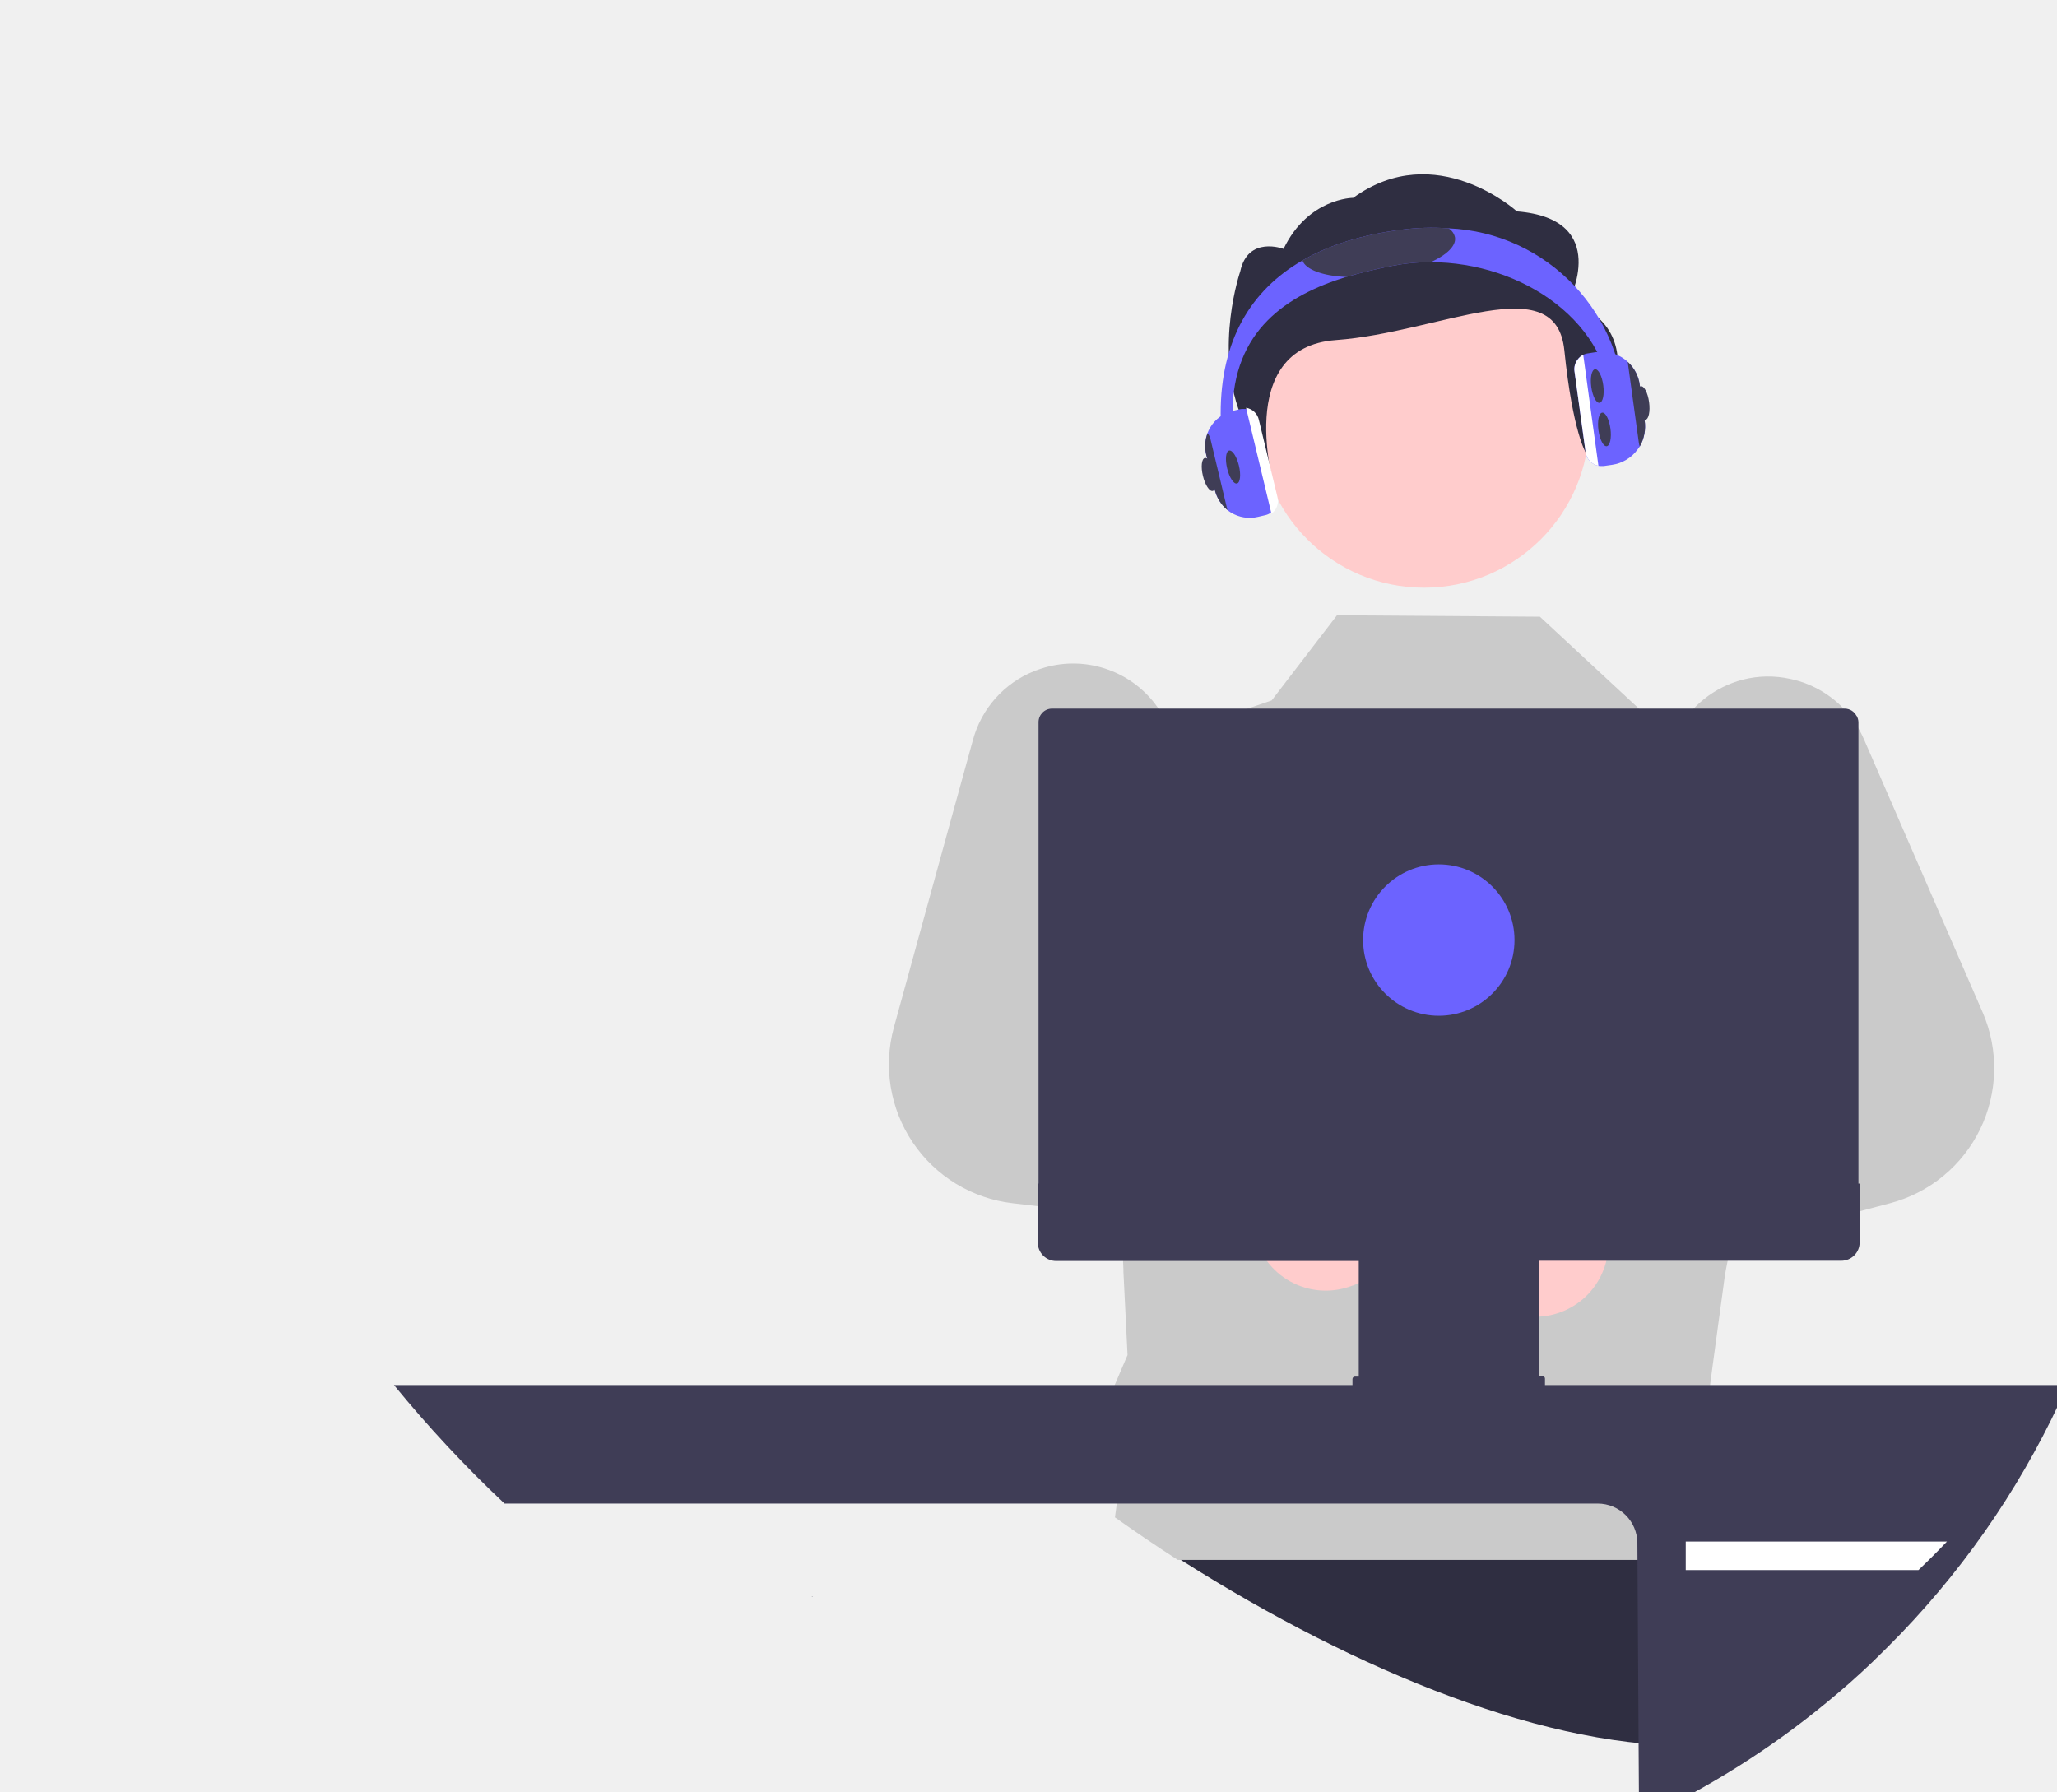
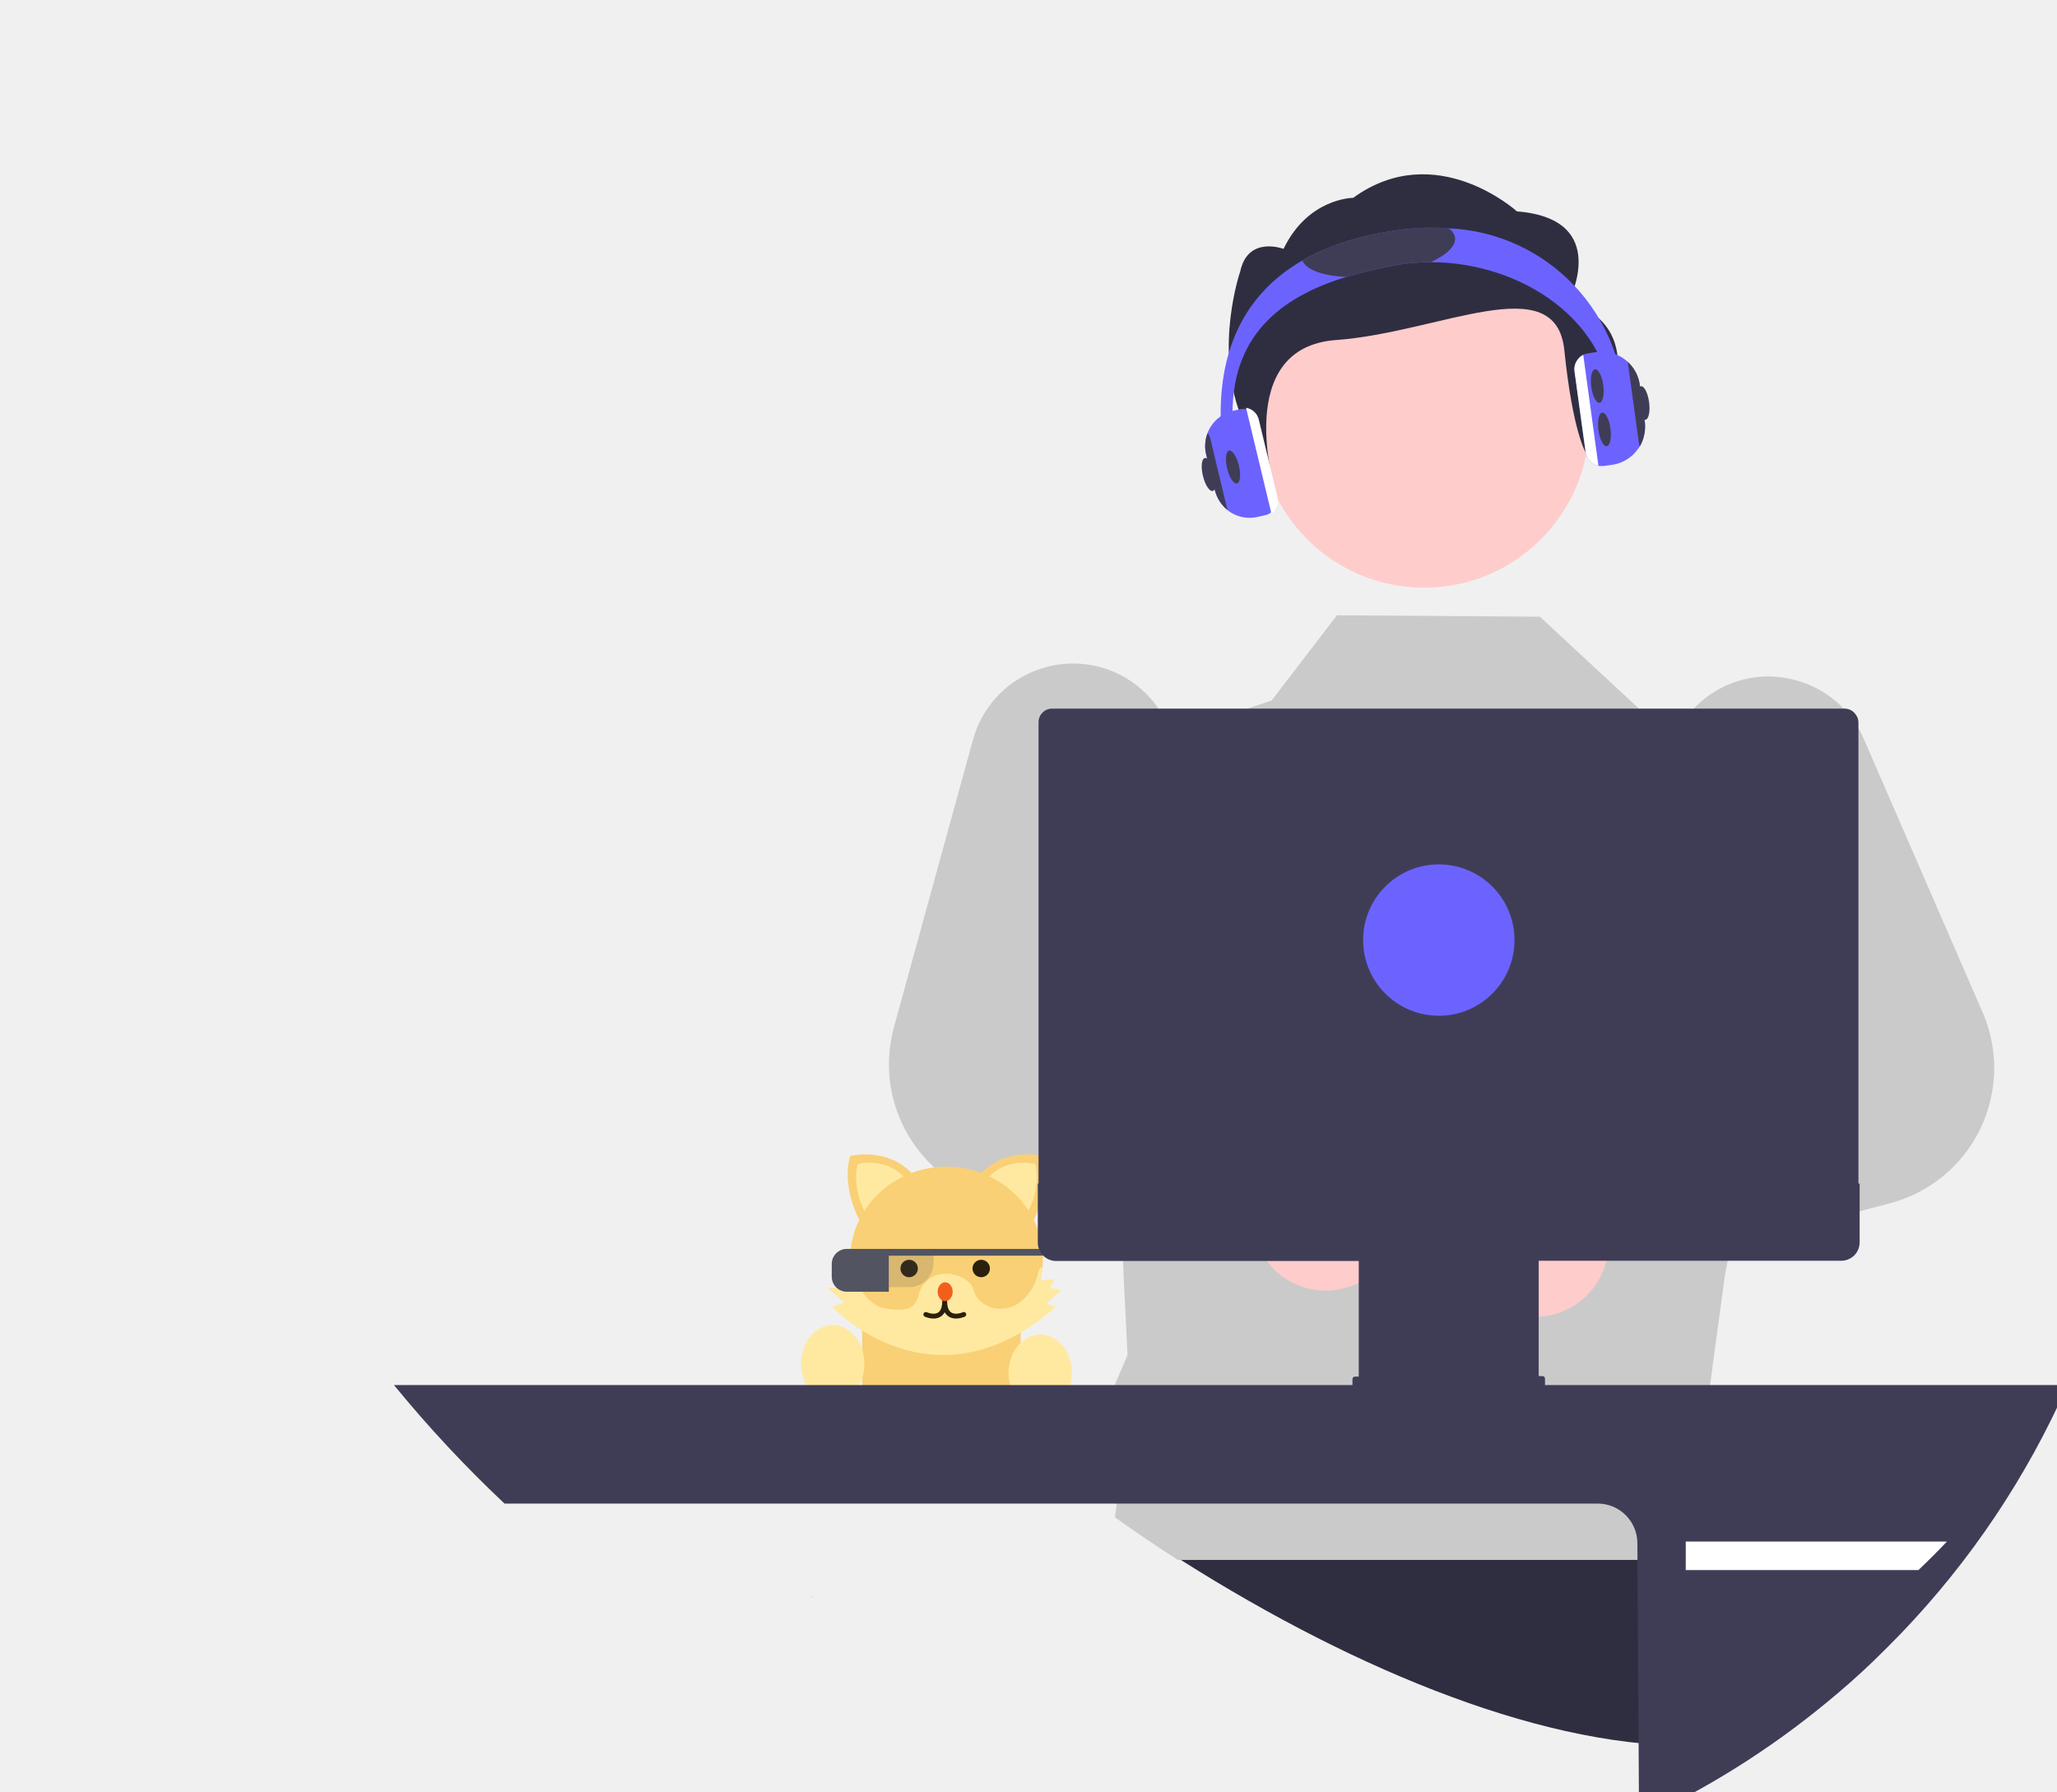
<svg xmlns="http://www.w3.org/2000/svg" width="850.5" height="740.8" data-name="Layer 1">
  <path fill="#2f2e41" d="m705.6 721.7-8 .1c-63.4 0-143.2-33.9-215.6-80.8q-9-5.8-17.8-11.9l5.1-31.4L625.5 577l78.4 60 1.7 84.7z" />
  <path fill="#cacaca" d="m750.5 330.1-.2 1.2-2.4 13-17.1 90.2-1 5.3-2.1 11.2-3 15.4-6.4 34-1.8 9.6-.7 3.7-.2 1.3-2 10-.5 3-4.7 34.6-4 30.1 13.6 13.6-8.2 8.1-5.3 30.6H487q-13.2-8.5-26-17.6l1.8-13.4s6.1-24 3.5-26.8c-2.6-2.8-8.2-8-8.2-8l7.1-16.6 1-2.3-1.7-34.4v-.9l-.5-11.3-.1-1.5-.1-2.2-2.1-43.6v-.8l-.7-13.2-.6-12.6-.3-5.3-2.5-53.1-1.8-36.1-1.5-31.4 6.1-2 65.4-22.3 27-35.2 56.4.4 27.5.2 46 42.7 10.5 5h.1l7.5 3.7 19 9 20.2 9.7 10.3 4.9.2.1z" />
  <path fill="#fcc" d="M628 543.7a30.3 30.3 0 0 0 37-28l103.4-30-42.5-36.2-91.7 34a30.4 30.4 0 0 0-6.2 60.2z" />
  <path fill="#cacaca" d="m819.8 418.7-49.2-113.2a42.8 42.8 0 0 0-20.3-21.3 43.4 43.4 0 0 0-8.8-3.2l-1.4-.3a42.1 42.1 0 0 0-19.4.3 42.8 42.8 0 0 0-27.4 21.8 1 1 0 0 0 0 .1 43.1 43.1 0 0 0-.4 38.9l.6 1.2 34.7 69.7a18.9 18.9 0 0 1-10.5 26.2l-2.4 1-43.9 15.8a13.5 13.5 0 0 0-8.3 16.8v.3l12.4 39.4.2.5a7 7 0 0 0 .4 1 13.5 13.5 0 0 0 15.8 7.5l23.7-6.2 4.8-1.3 61.1-16.2a57.8 57.8 0 0 0 38.3-78.8z" />
-   <path fill="#fcc" d="M559.1 531.6a30.3 30.3 0 0 1-40.7-22.5L412 494l37-41.9 95.5 20.8a30.4 30.4 0 0 1 14.7 58.7z" />
+   <path fill="#fcc" d="M559.1 531.6a30.3 30.3 0 0 1-40.7-22.5L412 494l37-41.9 95.5 20.8a30.4 30.4 0 0 1 14.7 58.7h-.1z" />
  <path fill="#cacaca" d="M529.6 445.4a13.5 13.5 0 0 0-7.9-4.9l-43.7-9-4.5-1a19 19 0 0 1-12.5-9 19.2 19.2 0 0 1-2.5-8 18.9 18.9 0 0 1 1-7.5l15-45.6 9.9-29.6a41.8 41.8 0 0 0 2-11 43.3 43.3 0 0 0-9-29 42.7 42.7 0 0 0-49-13.6c-.3 0-.5.2-.8.3a42.6 42.6 0 0 0-25.3 28.4l-10.7 38.8-22 80.1a57.8 57.8 0 0 0 49 72.7l63 7.4 29 3.4a13.5 13.5 0 0 0 15-10.7 4.9 4.9 0 0 0 0-.6l.7-4.3 6-36.4v-.4a13.5 13.5 0 0 0-2.7-10.5z" />
+   <g fill="#47e6b1" opacity=".3">
+     <path d="M363 549.8h2.1v11.8H363z" />
+     <path d="M369.9 554.7v2H358v-2z" />
+   </g>
+   <rect width="65.5" height="90" x="356.5" y="515.8" fill="#f9d075" rx="25" ry="25" />
+   <path fill="#f9d075" d="M355.3 504.4s-7.5-13.5-3.8-26.4c0 0 15.7-4.2 26.4 8.1l-22.6 18.3z" />
+   <path fill="#ffe9a1" d="M357.5 500.9s-5.5-10-2.8-19.6c0 0 11.7-3.2 19.7 6L357.5 501zM425.1 500.9s5.6-10 2.9-19.6c0 0-11.7-3.2-19.7 6l16.8 13.6z" />
+   <path fill="#f9d075" d="M427.4 504.4s7.5-13.5 3.8-26.4c0 0-15.7-4.2-26.4 8.1l22.6 18.3z" />
+   <path fill="#ffe9a1" d="M425.1 500.9s5.6-10 2.9-19.6c0 0-11.7-3.2-19.7 6l16.8 13.6z" />
+   <path fill="#f9d075" d="m431.2 520.6-.1 3.2a39.2 39.2 0 0 1-39.8 35 39.6 39.6 0 0 1-38.7-29 36.8 36.8 0 0 1-1.1-9.2c0-21 17.8-38.2 39.8-38.2s39.9 17.1 39.9 38.2z" />
+   <path fill="#ffe9a1" d="m357.4 538.9-3-6.5H342l7 6.2-5 1.7s41.7 44.9 92.6 0l-4-1.4 6.2-5.4-4.5-1 1.6-3.5-6.7.3-7.9 14.6-26 11.5-38-16.5z" />
+   <circle cx="405.7" cy="524.5" r="3.6" fill="#2b1f0e" />
+   <circle cx="375.9" cy="524.5" r="3.6" fill="#2b1f0e" />
+   <path fill="#ffe9a1" d="M431 523.8a39.2 39.2 0 0 1-39.7 35 39.6 39.6 0 0 1-38.7-29c2 1.8 3.8 4.5 5.4 6.2a19.4 19.4 0 0 0 4 3.5c2.5 1.5 5.5 1.9 8.3 2 2.6.1 5.5 0 7.4-1.8s2-4.5 3-6.8a11.4 11.4 0 0 1 8.5-6.1 14.3 14.3 0 0 1 10.3 2.5 7.5 7.5 0 0 1 2.1 2 19.6 19.6 0 0 1 1.4 3.4c2.3 5.6 9.8 7.9 15.4 5.6s9.4-7.9 10.8-13.8c.2-1.1.8-2.6 1.9-2.7z" />
+   <path fill="#535461" d="M351.5 516.4h79.7v2.8h-79.7zM351.5 519.2h16v14.9h-16z" />
+   <path fill="#535461" d="M367.3 519H386v3.2a10 10 0 0 1-10 10h-8.5v-13.1z" opacity=".2" />
+   <path fill="#535461" d="M350.1 516.4h1.9v17.7h-2a6.2 6.2 0 0 1-6.1-6.2v-5.3a6.2 6.2 0 0 1 6.2-6.2z" />
+   <path fill="none" stroke="#2b1f0e" stroke-linecap="round" stroke-miterlimit="10" stroke-width="2" d="M382.8 543.5s7.8 3.6 7.8-5.6M398.5 543.5s-7.9 3.6-7.9-5.6" />
+   <ellipse cx="390.8" cy="534.1" fill="#f25f1d" rx="3.1" ry="3.9" />
+   <ellipse cx="430.1" cy="567.7" fill="#ffe9a1" rx="13.1" ry="15.9" />
+   <ellipse cx="344.3" cy="563.8" fill="#ffe9a1" rx="13.1" ry="15.9" />
  <path fill="#2f2e41" d="M336.1 660.1h-.6l.5-.1.1.1z" />
-   <path fill="#3f3d56" d="M162.9 572.7a514.1 514.1 0 0 0 45.7 49h452A16.4 16.4 0 0 1 677 638l.7 114.6a355.4 355.4 0 0 0 77.5-48.6q9.8-8 19-16.8 6-5.8 11.8-11.8a355.6 355.6 0 0 0 68.8-102.7H163z" />
+   <path fill="#3f3d56" d="M162.9 572.7a514.1 514.1 0 0 0 45.7 49h452A16.4 16.4 0 0 1 677 638l.7 114.6a355.4 355.4 0 0 0 77.5-48.6q9.8-8 19-16.8 6-5.8 11.8-11.8a355.6 355.6 0 0 0 68.8-102.7H162.9z" />
  <path fill="#fff" d="M805 637.4q-5.7 6-11.8 11.8H697v-11.8h108z" />
  <circle cx="588.8" cy="174.7" r="68.3" fill="#fcc" data-name="ab6171fa-7d69-4734-b81c-8dff60f9761b" />
  <path fill="#2f2e41" d="M648.6 124.6s18-34.1-21.4-37.2c0 0-33.5-30.4-67.7-5.6 0 0-18.6 0-28.8 21.1 0 0-14.7-5.6-17.9 9.3 0 0-10.7 31 0 59 10.8 28 14.3 31 14.3 31s-17.6-58.5 25.3-61.6 90.9-30 94.4 4.2 9 42.6 9 42.6 34-48.8-7.2-62.8z" data-name="bf427902-b9bf-4946-b5d7-5c1c7e04535e" />
  <path fill="#6c63ff" d="M671.7 171h-5c0-37.8-37.4-62.6-75.2-62.6a82.4 82.4 0 0 0-16.3 1.6c-6 1.2-12.4 2.7-18.6 4.5-24.3 7.5-47 22-47 56.5a78.6 78.6 0 0 0 2.6 19.9l-4.8 1.2a83.9 83.9 0 0 1-2.7-21.1c0-30.2 12.4-51 33.8-63.3 11.2-6.5 25-10.7 40.7-12.7a97.1 97.1 0 0 1 19.7-.6 76 76 0 0 1 72.8 76.6z" />
  <path fill="#6c63ff" d="m680 173.8-2-14.6a15.7 15.7 0 0 0-5-9.6 15.8 15.8 0 0 0-13.2-4l-3.2.5a6.5 6.5 0 0 0-4.3 2.5 6.5 6.5 0 0 0-1.3 4.9l4.6 33.5a6.6 6.6 0 0 0 5.3 5.6 6.2 6.2 0 0 0 1.2.1 6.5 6.5 0 0 0 .9 0l3.5-.5a15.8 15.8 0 0 0 10.7-6.5l.8-1.1a16.7 16.7 0 0 0 2-10.8z" />
-   <path fill="#fff" d="M654.6 146.7a6.4 6.4 0 0 0-2.3 2 6.5 6.5 0 0 0-1.3 4.8l4.6 33.5a6.6 6.6 0 0 0 5.3 5.6l-6.3-46z" />
+   <path fill="#fff" d="M654.6 146.7a6.4 6.4 0 0 0-2.3 2 6.5 6.5 0 0 0-1.3 4.8l4.6 33.5a6.6 6.6 0 0 0 5.3 5.6l-6.3-46v.1z" />
  <path fill="#3f3d56" d="m680 173.8-2-14.6a15.7 15.7 0 0 0-5-9.6l4.6 33.4a6.2 6.2 0 0 0 .4 1.6 16.7 16.7 0 0 0 2-10.8z" />
  <ellipse cx="633.5" cy="251.2" fill="#3f3d56" rx="2.5" ry="7" transform="rotate(-7.7 101.3 -7.7)" />
  <ellipse cx="632.9" cy="232.7" fill="#3f3d56" rx="2.5" ry="7" transform="rotate(-7.7 103.7 -8.3)" />
  <ellipse cx="651.1" cy="242.3" fill="#3f3d56" rx="2.5" ry="7" transform="rotate(-7.7 103 -5.6)" />
-   <path fill="#3f3d56" d="M591.5 108.4a82.4 82.4 0 0 0-16.3 1.6c-6 1.2-12.4 2.7-18.6 4.5-9.6-.4-16.7-3-18.1-6.8 11.2-6.5 25-10.7 40.7-12.7a97.1 97.1 0 0 1 19.7-.6 5.7 5.7 0 0 1 2.7 3.8c.5 3.5-3.5 7.2-10 10.2z" />
+   <path fill="#3f3d56" d="M591.5 108.4a82.4 82.4 0 0 0-16.3 1.6c-6 1.2-12.4 2.7-18.6 4.5-9.6-.4-16.7-3-18.1-6.8 11.2-6.5 25-10.7 40.7-12.7a97.1 97.1 0 0 1 19.7-.6 5.7 5.7 0 0 1 2.7 3.8c.5 3.5-3.5 7.2-10 10.2h-.1z" />
  <path fill="#6c63ff" d="m527.7 205.7-7.7-32a6 6 0 0 0-4.9-4.6 6.7 6.7 0 0 0-1 0 6 6 0 0 0-1.4.1l-3 .7a14.9 14.9 0 0 0-11 18l3.5 14.4a15.8 15.8 0 0 0 5.3 8.6 14 14 0 0 0 1.4 1 14.8 14.8 0 0 0 11.3 1.8l3-.7a5.8 5.8 0 0 0 2.2-1 6 6 0 0 0 2.3-6.3z" />
  <ellipse cx="456.2" cy="289.1" fill="#3f3d56" rx="2.5" ry="7" transform="rotate(-13.5 77.5 14.6)" />
  <ellipse cx="445.2" cy="289.9" fill="#3f3d56" rx="2.5" ry="7" transform="rotate(-13.5 76.6 12.4)" />
  <path fill="#fff" d="m528.2 205.6-7.7-32a6.5 6.5 0 0 0-5.3-5l10.5 43.8a6.5 6.5 0 0 0 2.5-6.8z" />
-   <path fill="#3f3d56" d="M500.5 181.6a6.5 6.5 0 0 0-1.2-2.5 14.7 14.7 0 0 0-.6 8.8l3.5 14.4a15.8 15.8 0 0 0 5.3 8.6l-7-29.3zM767.6 296a5.5 5.5 0 0 0-4.8-3H434.9a5.6 5.6 0 0 0-5.5 5.6v196.2h339V298.6a5.4 5.4 0 0 0-.8-2.7z" />
-   <path fill="#3f3d56" d="M429.1 489.5v24.2a7.6 7.6 0 0 0 7.6 7.7h125.1v47.8h-1.6a1 1 0 0 0-1 1v3.3a1 1 0 0 0 1 1h77.6a1 1 0 0 0 1-1V570a1 1 0 0 0-1-1h-1.6v-47.7h125a7.6 7.6 0 0 0 7.7-7.7v-24.2H429.1z" />
+   <path fill="#3f3d56" d="M500.5 181.6a6.5 6.5 0 0 0-1.2-2.5 14.7 14.7 0 0 0-.6 8.8l3.5 14.4a15.8 15.8 0 0 0 5.3 8.6l-7-29.3zM767.6 296a5.5 5.5 0 0 0-4.8-3H434.9a5.6 5.6 0 0 0-5.5 5.6v196.2h339V298.6a5.4 5.4 0 0 0-.8-2.7v.1z" />
+   <path fill="#3f3d56" d="M429.1 489.5v24.2a7.6 7.6 0 0 0 7.6 7.7h125.1v47.8h-1.6a1 1 0 0 0-1 1v3.3a1 1 0 0 0 1 1h77.6a1 1 0 0 0 1-1V570a1 1 0 0 0-1-1h-1.6v-47.7h125a7.6 7.6 0 0 0 7.7-7.7v-24.2H429.1v.1z" />
  <circle cx="594.9" cy="388.7" r="31.3" fill="#6c63ff" />
</svg>
